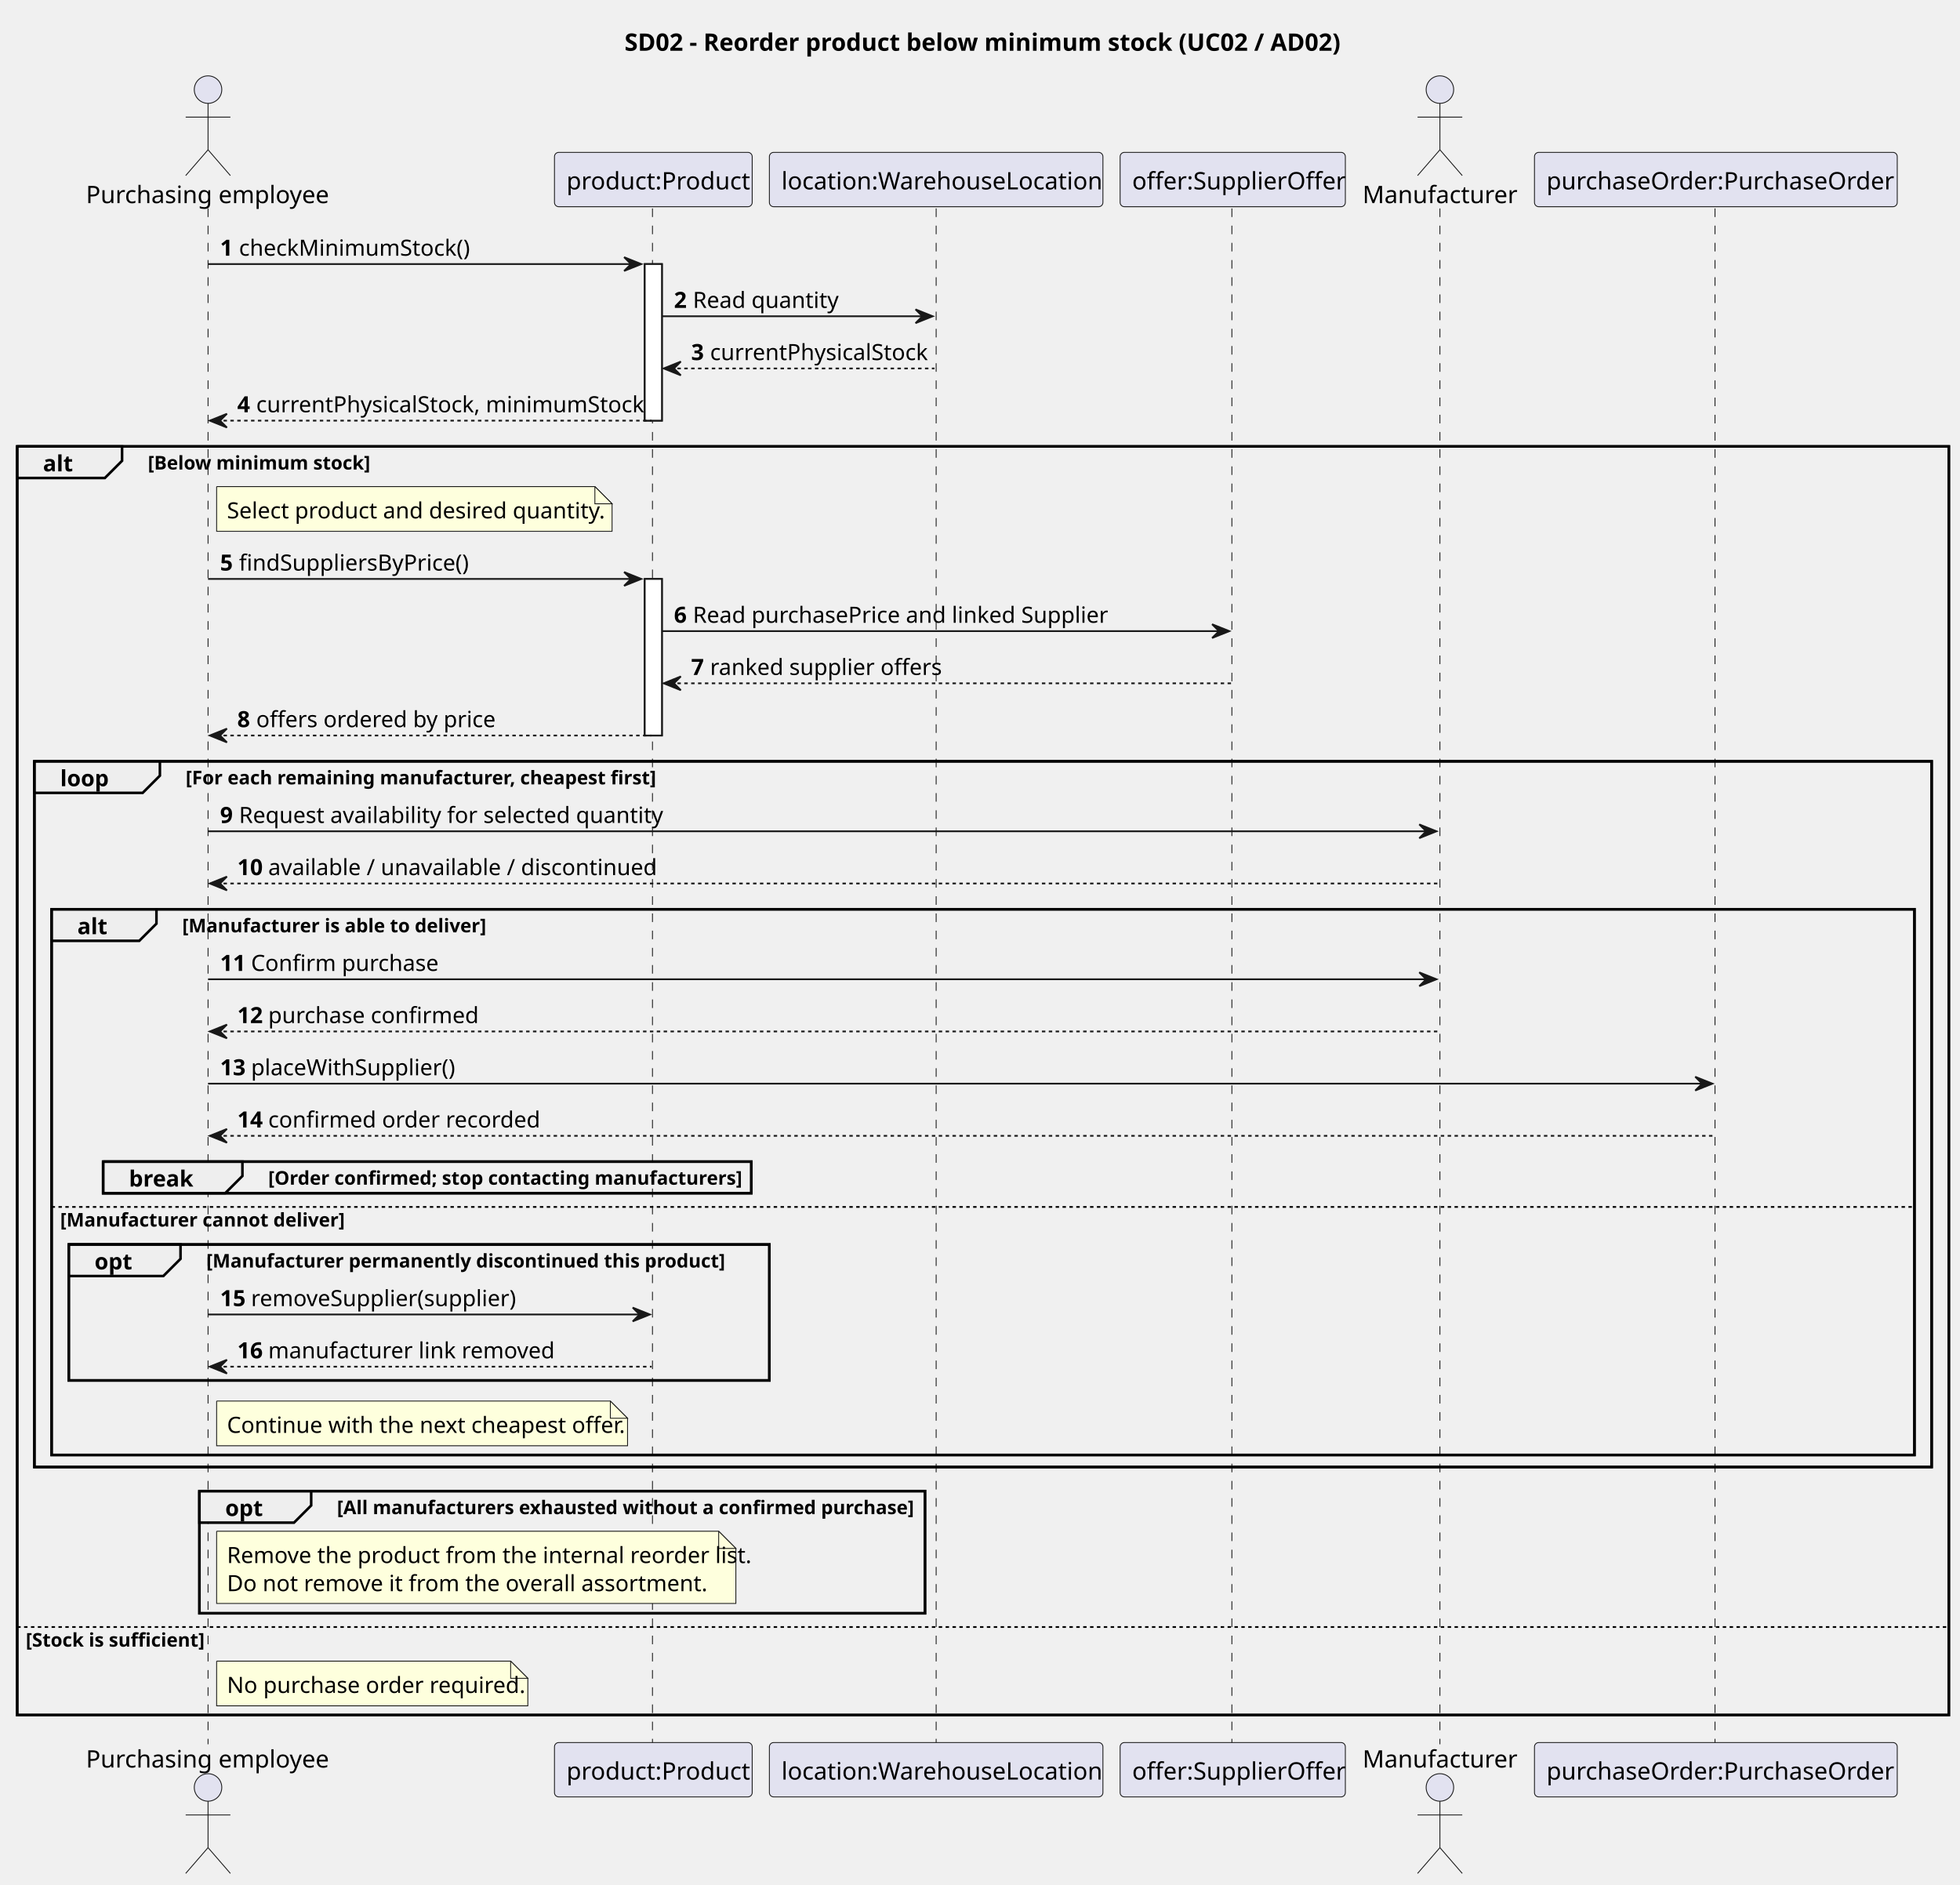
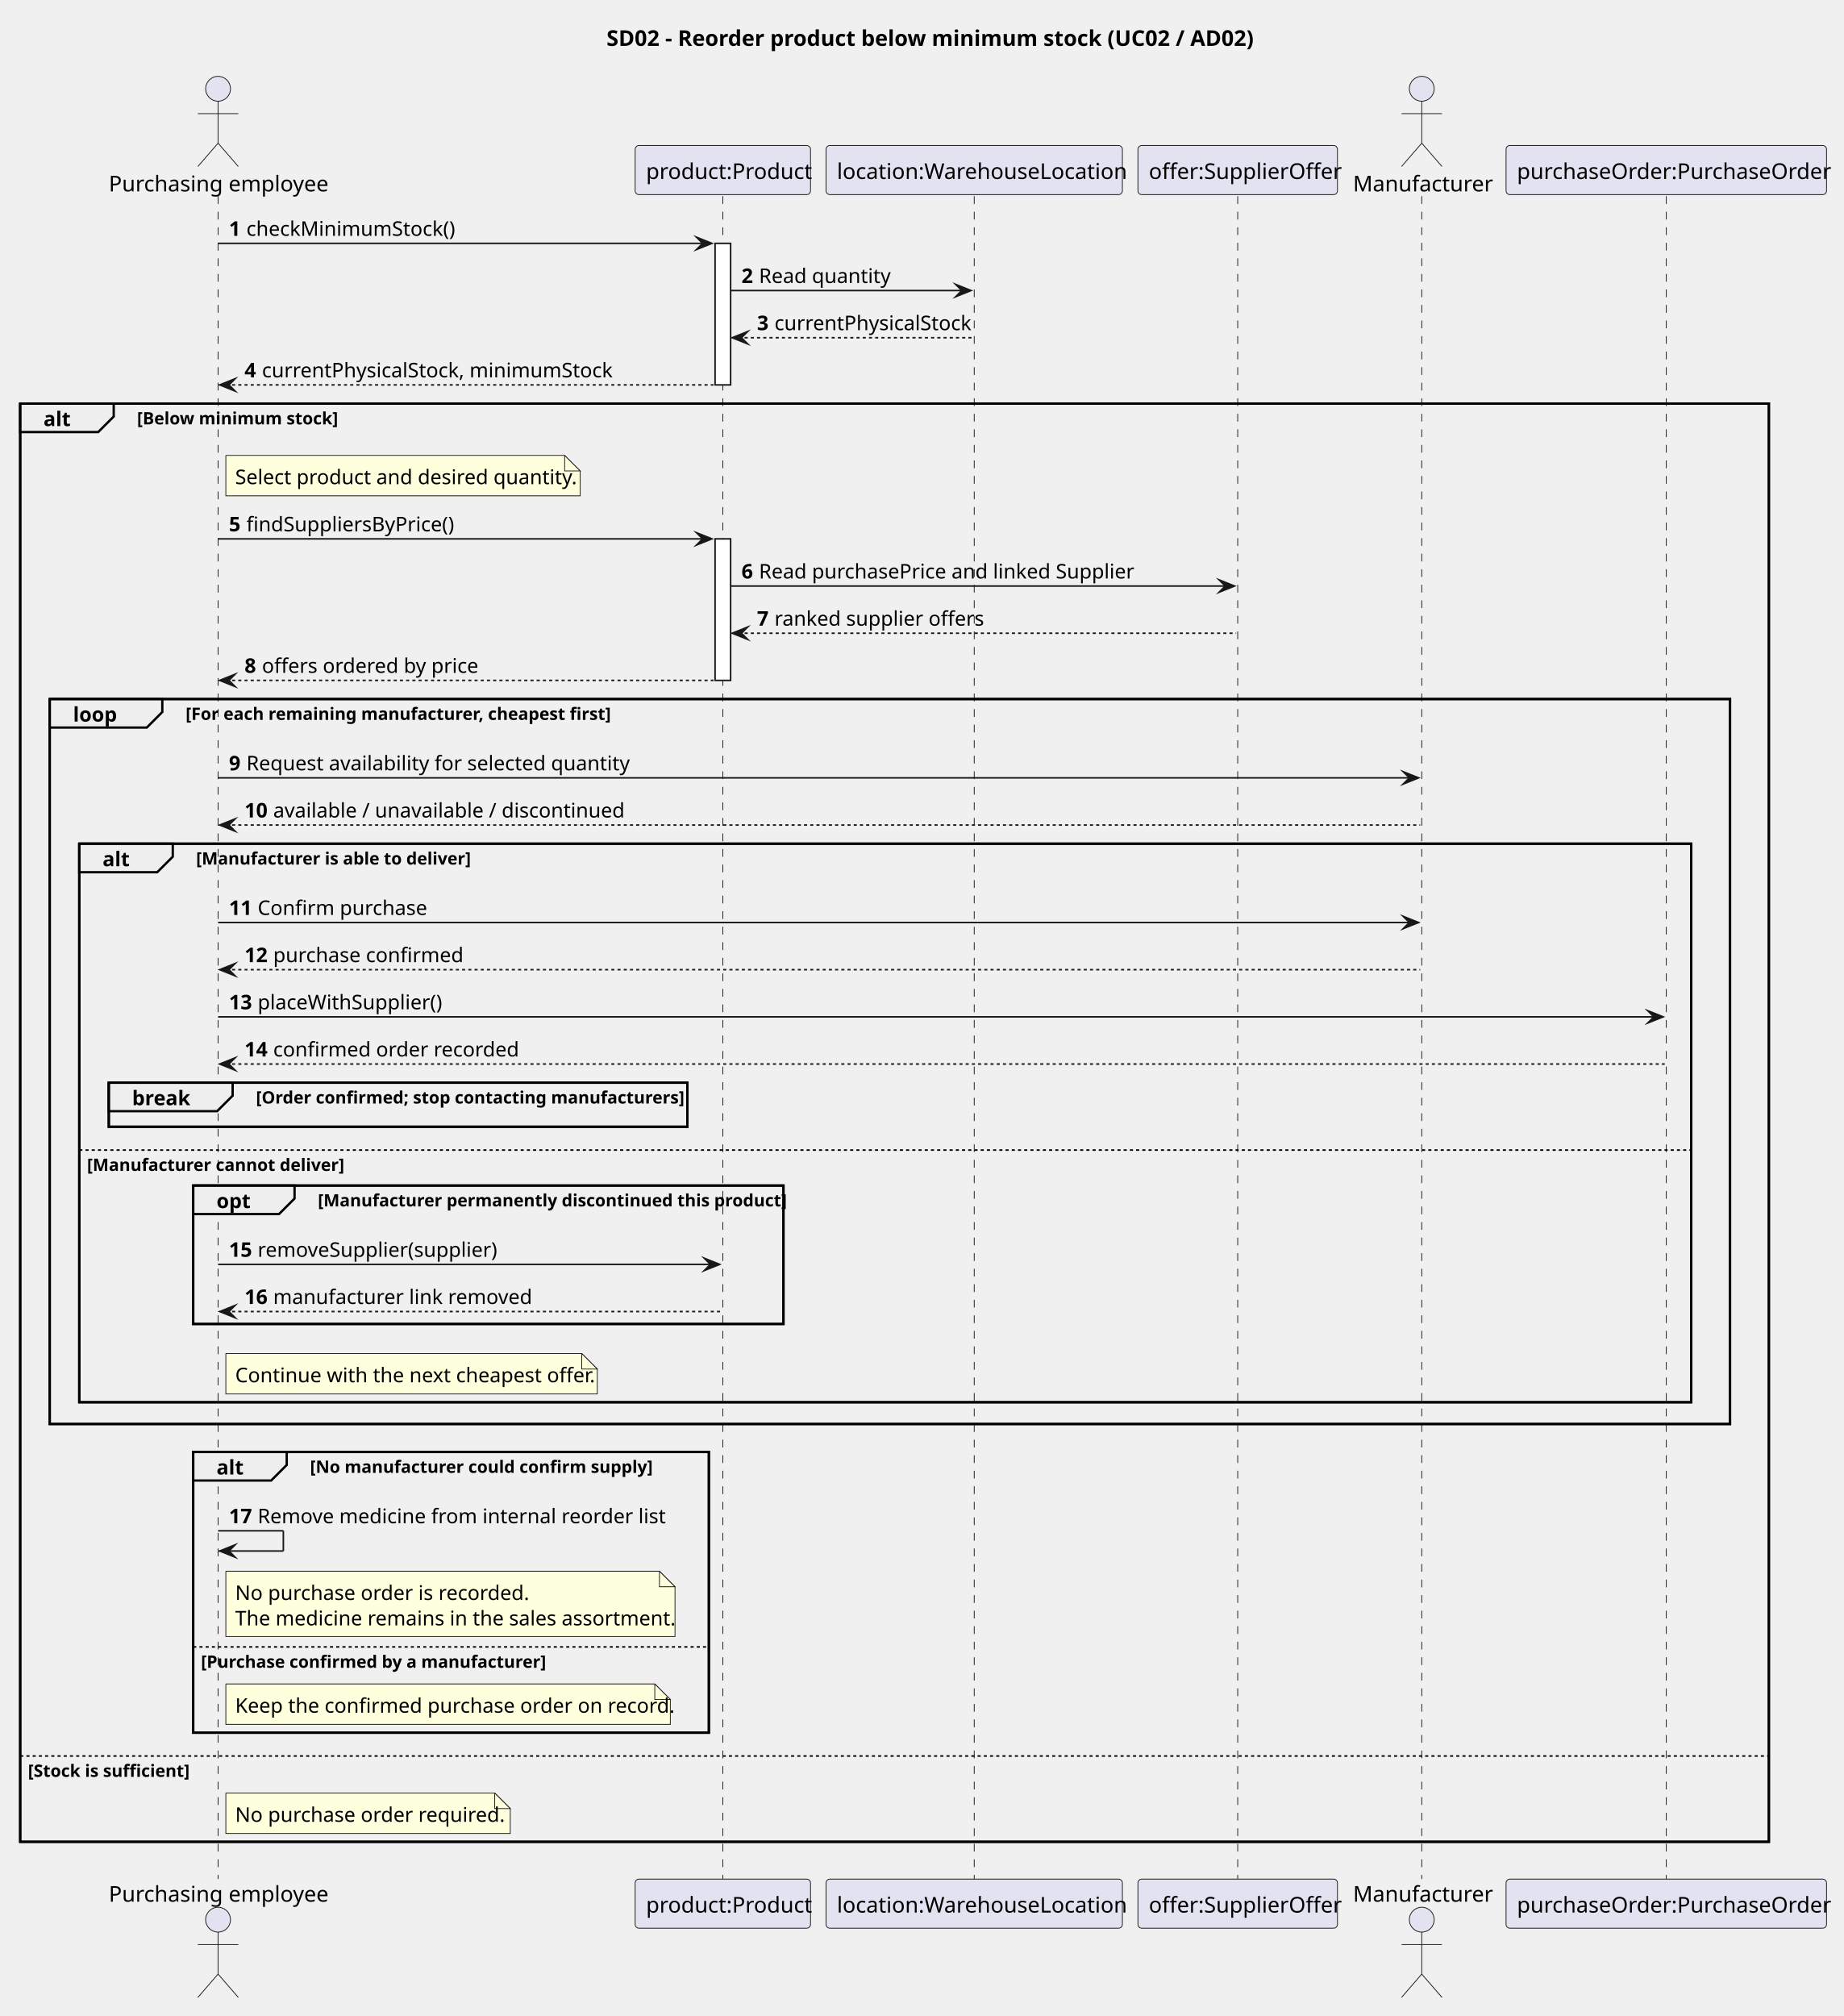
- <svg xmlns="http://www.w3.org/2000/svg" contentStyleType="text/css" height="1096px" preserveAspectRatio="none" style="width:1140px;height:1096px;background:#FFFFFF;" version="1.1" viewBox="0 0 1140 1096" width="1140px" zoomAndPan="magnify">
+ <svg xmlns="http://www.w3.org/2000/svg" version="1.1" data-diagram-type="SEQUENCE" style="width:1186px;height:1297px;background:#FFFFFF;" width="1186px" height="1297px" viewBox="0 0 1186 1297" zoomAndPan="magnify" preserveAspectRatio="none" contentStyleType="text/css">
  <defs />
-   <g>
-     <text fill="#000000" font-family="sans-serif" font-size="14" font-weight="bold" lengthAdjust="spacing" textLength="416" x="363.25" y="29.533">SD02 - Reorder product below minimum stock (UC02 / AD02)</text>
-     <rect fill="#FFFFFF" height="91.055" style="stroke:#181818;stroke-width:1.0;" width="10" x="375" y="153.57" />
-     <rect fill="#FFFFFF" height="91.055" style="stroke:#181818;stroke-width:1.0;" width="10" x="375" y="336.68" />
-     <rect fill="none" height="737.758" style="stroke:#000000;stroke-width:1.5;" width="1123.5" x="10" y="259.625" />
-     <rect fill="none" height="410.406" style="stroke:#000000;stroke-width:1.5;" width="1103.5" x="20" y="442.734" />
-     <rect fill="none" height="317.352" style="stroke:#000000;stroke-width:1.5;" width="1083.5" x="30" y="528.789" />
-     <rect fill="none" height="18.352" style="stroke:#000000;stroke-width:1.5;" width="377" x="60" y="675.547" />
-     <rect fill="none" height="79.055" style="stroke:#000000;stroke-width:1.5;" width="407.5" x="40" y="723.734" />
-     <rect fill="none" height="71.055" style="stroke:#000000;stroke-width:1.5;" width="422" x="116" y="867.141" />
-     <line style="stroke:#181818;stroke-width:0.5;stroke-dasharray:5.0,5.0;" x1="121" x2="121" y1="121.219" y2="1014.383" />
-     <line style="stroke:#181818;stroke-width:0.5;stroke-dasharray:5.0,5.0;" x1="379.5" x2="379.5" y1="121.219" y2="1014.383" />
-     <line style="stroke:#181818;stroke-width:0.5;stroke-dasharray:5.0,5.0;" x1="544.5" x2="544.5" y1="121.219" y2="1014.383" />
-     <line style="stroke:#181818;stroke-width:0.5;stroke-dasharray:5.0,5.0;" x1="716.5" x2="716.5" y1="121.219" y2="1014.383" />
-     <line style="stroke:#181818;stroke-width:0.5;stroke-dasharray:5.0,5.0;" x1="837.5" x2="837.5" y1="121.219" y2="1014.383" />
-     <line style="stroke:#181818;stroke-width:0.5;stroke-dasharray:5.0,5.0;" x1="997.5" x2="997.5" y1="121.219" y2="1014.383" />
-     <text fill="#000000" font-family="sans-serif" font-size="14" lengthAdjust="spacing" textLength="136" x="50" y="118.143">Purchasing employee</text>
-     <ellipse cx="121" cy="52.109" fill="#E2E2F0" rx="8" ry="8" style="stroke:#181818;stroke-width:0.5;" />
-     <path d="M121,60.109 L121,87.109 M108,68.109 L134,68.109 M121,87.109 L108,102.109 M121,87.109 L134,102.109 " fill="none" style="stroke:#181818;stroke-width:0.5;" />
-     <text fill="#000000" font-family="sans-serif" font-size="14" lengthAdjust="spacing" textLength="136" x="50" y="1027.916">Purchasing employee</text>
-     <ellipse cx="121" cy="1039.492" fill="#E2E2F0" rx="8" ry="8" style="stroke:#181818;stroke-width:0.5;" />
-     <path d="M121,1047.492 L121,1074.492 M108,1055.492 L134,1055.492 M121,1074.492 L108,1089.492 M121,1074.492 L134,1089.492 " fill="none" style="stroke:#181818;stroke-width:0.5;" />
-     <rect fill="#E2E2F0" height="31.609" rx="2.5" ry="2.5" style="stroke:#181818;stroke-width:0.5;" width="115" x="322.5" y="88.609" />
-     <text fill="#000000" font-family="sans-serif" font-size="14" lengthAdjust="spacing" textLength="101" x="329.5" y="110.143">product:Product</text>
-     <rect fill="#E2E2F0" height="31.609" rx="2.5" ry="2.5" style="stroke:#181818;stroke-width:0.5;" width="115" x="322.5" y="1013.383" />
-     <text fill="#000000" font-family="sans-serif" font-size="14" lengthAdjust="spacing" textLength="101" x="329.5" y="1034.916">product:Product</text>
-     <rect fill="#E2E2F0" height="31.609" rx="2.5" ry="2.5" style="stroke:#181818;stroke-width:0.5;" width="194" x="447.5" y="88.609" />
-     <text fill="#000000" font-family="sans-serif" font-size="14" lengthAdjust="spacing" textLength="180" x="454.5" y="110.143">location:WarehouseLocation</text>
-     <rect fill="#E2E2F0" height="31.609" rx="2.5" ry="2.5" style="stroke:#181818;stroke-width:0.5;" width="194" x="447.5" y="1013.383" />
-     <text fill="#000000" font-family="sans-serif" font-size="14" lengthAdjust="spacing" textLength="180" x="454.5" y="1034.916">location:WarehouseLocation</text>
-     <rect fill="#E2E2F0" height="31.609" rx="2.5" ry="2.5" style="stroke:#181818;stroke-width:0.5;" width="131" x="651.5" y="88.609" />
-     <text fill="#000000" font-family="sans-serif" font-size="14" lengthAdjust="spacing" textLength="117" x="658.5" y="110.143">offer:SupplierOffer</text>
-     <rect fill="#E2E2F0" height="31.609" rx="2.5" ry="2.5" style="stroke:#181818;stroke-width:0.5;" width="131" x="651.5" y="1013.383" />
-     <text fill="#000000" font-family="sans-serif" font-size="14" lengthAdjust="spacing" textLength="117" x="658.5" y="1034.916">offer:SupplierOffer</text>
-     <text fill="#000000" font-family="sans-serif" font-size="14" lengthAdjust="spacing" textLength="84" x="792.5" y="118.143">Manufacturer</text>
-     <ellipse cx="837.5" cy="52.109" fill="#E2E2F0" rx="8" ry="8" style="stroke:#181818;stroke-width:0.5;" />
-     <path d="M837.5,60.109 L837.5,87.109 M824.5,68.109 L850.5,68.109 M837.5,87.109 L824.5,102.109 M837.5,87.109 L850.5,102.109 " fill="none" style="stroke:#181818;stroke-width:0.5;" />
-     <text fill="#000000" font-family="sans-serif" font-size="14" lengthAdjust="spacing" textLength="84" x="792.5" y="1027.916">Manufacturer</text>
-     <ellipse cx="837.5" cy="1039.492" fill="#E2E2F0" rx="8" ry="8" style="stroke:#181818;stroke-width:0.5;" />
-     <path d="M837.5,1047.492 L837.5,1074.492 M824.5,1055.492 L850.5,1055.492 M837.5,1074.492 L824.5,1089.492 M837.5,1074.492 L850.5,1089.492 " fill="none" style="stroke:#181818;stroke-width:0.5;" />
-     <rect fill="#E2E2F0" height="31.609" rx="2.5" ry="2.5" style="stroke:#181818;stroke-width:0.5;" width="211" x="892.5" y="88.609" />
-     <text fill="#000000" font-family="sans-serif" font-size="14" lengthAdjust="spacing" textLength="197" x="899.5" y="110.143">purchaseOrder:PurchaseOrder</text>
-     <rect fill="#E2E2F0" height="31.609" rx="2.5" ry="2.5" style="stroke:#181818;stroke-width:0.5;" width="211" x="892.5" y="1013.383" />
-     <text fill="#000000" font-family="sans-serif" font-size="14" lengthAdjust="spacing" textLength="197" x="899.5" y="1034.916">purchaseOrder:PurchaseOrder</text>
-     <rect fill="#FFFFFF" height="91.055" style="stroke:#181818;stroke-width:1.0;" width="10" x="375" y="153.57" />
-     <rect fill="#FFFFFF" height="91.055" style="stroke:#181818;stroke-width:1.0;" width="10" x="375" y="336.68" />
-     <polygon fill="#181818" points="363,149.57,373,153.57,363,157.57,367,153.57" style="stroke:#181818;stroke-width:1.0;" />
-     <line style="stroke:#181818;stroke-width:1.0;" x1="121" x2="369" y1="153.57" y2="153.57" />
-     <text fill="#000000" font-family="sans-serif" font-size="13" font-weight="bold" lengthAdjust="spacing" textLength="7" x="128" y="148.714">1</text>
-     <text fill="#000000" font-family="sans-serif" font-size="13" lengthAdjust="spacing" textLength="130" x="139" y="148.714">checkMinimumStock()</text>
-     <polygon fill="#181818" points="532.5,179.922,542.5,183.922,532.5,187.922,536.5,183.922" style="stroke:#181818;stroke-width:1.0;" />
-     <line style="stroke:#181818;stroke-width:1.0;" x1="385" x2="538.5" y1="183.922" y2="183.922" />
-     <text fill="#000000" font-family="sans-serif" font-size="13" font-weight="bold" lengthAdjust="spacing" textLength="7" x="392" y="179.065">2</text>
-     <text fill="#000000" font-family="sans-serif" font-size="13" lengthAdjust="spacing" textLength="80" x="403" y="179.065">Read quantity</text>
-     <polygon fill="#181818" points="396,210.273,386,214.273,396,218.273,392,214.273" style="stroke:#181818;stroke-width:1.0;" />
-     <line style="stroke:#181818;stroke-width:1.0;stroke-dasharray:2.0,2.0;" x1="390" x2="543.5" y1="214.273" y2="214.273" />
-     <text fill="#000000" font-family="sans-serif" font-size="13" font-weight="bold" lengthAdjust="spacing" textLength="7" x="402" y="209.417">3</text>
-     <text fill="#000000" font-family="sans-serif" font-size="13" lengthAdjust="spacing" textLength="124" x="413" y="209.417">currentPhysicalStock</text>
-     <polygon fill="#181818" points="132,240.625,122,244.625,132,248.625,128,244.625" style="stroke:#181818;stroke-width:1.0;" />
-     <line style="stroke:#181818;stroke-width:1.0;stroke-dasharray:2.0,2.0;" x1="126" x2="379" y1="244.625" y2="244.625" />
-     <text fill="#000000" font-family="sans-serif" font-size="13" font-weight="bold" lengthAdjust="spacing" textLength="7" x="138" y="239.769">4</text>
-     <text fill="#000000" font-family="sans-serif" font-size="13" lengthAdjust="spacing" textLength="219" x="149" y="239.769">currentPhysicalStock, minimumStock</text>
-     <path d="M10,259.625 L71,259.625 L71,267.977 L61,277.977 L10,277.977 L10,259.625 " fill="#EEEEEE" style="stroke:#000000;stroke-width:1.5;" />
-     <rect fill="none" height="737.758" style="stroke:#000000;stroke-width:1.5;" width="1123.5" x="10" y="259.625" />
-     <text fill="#000000" font-family="sans-serif" font-size="13" font-weight="bold" lengthAdjust="spacing" textLength="16" x="25" y="274.12">alt</text>
-     <text fill="#000000" font-family="sans-serif" font-size="11" font-weight="bold" lengthAdjust="spacing" textLength="132" x="86" y="273.044">[Below minimum stock]</text>
-     <path d="M126,282.977 L126,308.977 L356,308.977 L356,292.977 L346,282.977 L126,282.977 " fill="#FEFFDD" style="stroke:#181818;stroke-width:0.5;" />
-     <path d="M346,282.977 L346,292.977 L356,292.977 L346,282.977 " fill="#FEFFDD" style="stroke:#181818;stroke-width:0.5;" />
-     <text fill="#000000" font-family="sans-serif" font-size="13" lengthAdjust="spacing" textLength="209" x="132" y="301.472">Select product and desired quantity.</text>
-     <polygon fill="#181818" points="363,332.68,373,336.68,363,340.68,367,336.68" style="stroke:#181818;stroke-width:1.0;" />
-     <line style="stroke:#181818;stroke-width:1.0;" x1="121" x2="369" y1="336.68" y2="336.68" />
-     <text fill="#000000" font-family="sans-serif" font-size="13" font-weight="bold" lengthAdjust="spacing" textLength="7" x="128" y="331.823">5</text>
-     <text fill="#000000" font-family="sans-serif" font-size="13" lengthAdjust="spacing" textLength="128" x="139" y="331.823">findSuppliersByPrice()</text>
-     <polygon fill="#181818" points="705,363.031,715,367.031,705,371.031,709,367.031" style="stroke:#181818;stroke-width:1.0;" />
-     <line style="stroke:#181818;stroke-width:1.0;" x1="385" x2="711" y1="367.031" y2="367.031" />
-     <text fill="#000000" font-family="sans-serif" font-size="13" font-weight="bold" lengthAdjust="spacing" textLength="7" x="392" y="362.175">6</text>
-     <text fill="#000000" font-family="sans-serif" font-size="13" lengthAdjust="spacing" textLength="231" x="403" y="362.175">Read purchasePrice and linked Supplier</text>
-     <polygon fill="#181818" points="396,393.383,386,397.383,396,401.383,392,397.383" style="stroke:#181818;stroke-width:1.0;" />
-     <line style="stroke:#181818;stroke-width:1.0;stroke-dasharray:2.0,2.0;" x1="390" x2="716" y1="397.383" y2="397.383" />
-     <text fill="#000000" font-family="sans-serif" font-size="13" font-weight="bold" lengthAdjust="spacing" textLength="7" x="402" y="392.526">7</text>
-     <text fill="#000000" font-family="sans-serif" font-size="13" lengthAdjust="spacing" textLength="123" x="413" y="392.526">ranked supplier offers</text>
-     <polygon fill="#181818" points="132,423.734,122,427.734,132,431.734,128,427.734" style="stroke:#181818;stroke-width:1.0;" />
-     <line style="stroke:#181818;stroke-width:1.0;stroke-dasharray:2.0,2.0;" x1="126" x2="379" y1="427.734" y2="427.734" />
-     <text fill="#000000" font-family="sans-serif" font-size="13" font-weight="bold" lengthAdjust="spacing" textLength="7" x="138" y="422.878">8</text>
-     <text fill="#000000" font-family="sans-serif" font-size="13" lengthAdjust="spacing" textLength="128" x="149" y="422.878">offers ordered by price</text>
-     <path d="M20,442.734 L93,442.734 L93,451.086 L83,461.086 L20,461.086 L20,442.734 " fill="#EEEEEE" style="stroke:#000000;stroke-width:1.5;" />
-     <rect fill="none" height="410.406" style="stroke:#000000;stroke-width:1.5;" width="1103.5" x="20" y="442.734" />
-     <text fill="#000000" font-family="sans-serif" font-size="13" font-weight="bold" lengthAdjust="spacing" textLength="28" x="35" y="457.229">loop</text>
-     <text fill="#000000" font-family="sans-serif" font-size="11" font-weight="bold" lengthAdjust="spacing" textLength="275" x="108" y="456.153">[For each remaining manufacturer, cheapest first]</text>
-     <polygon fill="#181818" points="825.5,479.438,835.5,483.438,825.5,487.438,829.5,483.438" style="stroke:#181818;stroke-width:1.0;" />
-     <line style="stroke:#181818;stroke-width:1.0;" x1="121" x2="831.5" y1="483.438" y2="483.438" />
-     <text fill="#000000" font-family="sans-serif" font-size="13" font-weight="bold" lengthAdjust="spacing" textLength="7" x="128" y="478.581">9</text>
-     <text fill="#000000" font-family="sans-serif" font-size="13" lengthAdjust="spacing" textLength="232" x="139" y="478.581">Request availability for selected quantity</text>
-     <polygon fill="#181818" points="132,509.789,122,513.789,132,517.789,128,513.789" style="stroke:#181818;stroke-width:1.0;" />
-     <line style="stroke:#181818;stroke-width:1.0;stroke-dasharray:2.0,2.0;" x1="126" x2="836.5" y1="513.789" y2="513.789" />
-     <text fill="#000000" font-family="sans-serif" font-size="13" font-weight="bold" lengthAdjust="spacing" textLength="14" x="138" y="508.933">10</text>
-     <text fill="#000000" font-family="sans-serif" font-size="13" lengthAdjust="spacing" textLength="209" x="156" y="508.933">available / unavailable / discontinued</text>
-     <path d="M30,528.789 L91,528.789 L91,537.141 L81,547.141 L30,547.141 L30,528.789 " fill="#EEEEEE" style="stroke:#000000;stroke-width:1.5;" />
-     <rect fill="none" height="317.352" style="stroke:#000000;stroke-width:1.5;" width="1083.5" x="30" y="528.789" />
-     <text fill="#000000" font-family="sans-serif" font-size="13" font-weight="bold" lengthAdjust="spacing" textLength="16" x="45" y="543.284">alt</text>
-     <text fill="#000000" font-family="sans-serif" font-size="11" font-weight="bold" lengthAdjust="spacing" textLength="176" x="106" y="542.208">[Manufacturer is able to deliver]</text>
-     <polygon fill="#181818" points="825.5,565.492,835.5,569.492,825.5,573.492,829.5,569.492" style="stroke:#181818;stroke-width:1.0;" />
-     <line style="stroke:#181818;stroke-width:1.0;" x1="121" x2="831.5" y1="569.492" y2="569.492" />
-     <text fill="#000000" font-family="sans-serif" font-size="13" font-weight="bold" lengthAdjust="spacing" textLength="14" x="128" y="564.636">11</text>
-     <text fill="#000000" font-family="sans-serif" font-size="13" lengthAdjust="spacing" textLength="101" x="146" y="564.636">Confirm purchase</text>
-     <polygon fill="#181818" points="132,595.844,122,599.844,132,603.844,128,599.844" style="stroke:#181818;stroke-width:1.0;" />
-     <line style="stroke:#181818;stroke-width:1.0;stroke-dasharray:2.0,2.0;" x1="126" x2="836.5" y1="599.844" y2="599.844" />
-     <text fill="#000000" font-family="sans-serif" font-size="13" font-weight="bold" lengthAdjust="spacing" textLength="14" x="138" y="594.987">12</text>
-     <text fill="#000000" font-family="sans-serif" font-size="13" lengthAdjust="spacing" textLength="113" x="156" y="594.987">purchase confirmed</text>
-     <polygon fill="#181818" points="986,626.195,996,630.195,986,634.195,990,630.195" style="stroke:#181818;stroke-width:1.0;" />
-     <line style="stroke:#181818;stroke-width:1.0;" x1="121" x2="992" y1="630.195" y2="630.195" />
-     <text fill="#000000" font-family="sans-serif" font-size="13" font-weight="bold" lengthAdjust="spacing" textLength="14" x="128" y="625.339">13</text>
-     <text fill="#000000" font-family="sans-serif" font-size="13" lengthAdjust="spacing" textLength="113" x="146" y="625.339">placeWithSupplier()</text>
-     <polygon fill="#181818" points="132,656.547,122,660.547,132,664.547,128,660.547" style="stroke:#181818;stroke-width:1.0;" />
-     <line style="stroke:#181818;stroke-width:1.0;stroke-dasharray:2.0,2.0;" x1="126" x2="997" y1="660.547" y2="660.547" />
-     <text fill="#000000" font-family="sans-serif" font-size="13" font-weight="bold" lengthAdjust="spacing" textLength="14" x="138" y="655.69">14</text>
-     <text fill="#000000" font-family="sans-serif" font-size="13" lengthAdjust="spacing" textLength="143" x="156" y="655.69">confirmed order recorded</text>
-     <path d="M60,675.547 L141,675.547 L141,683.898 L131,693.898 L60,693.898 L60,675.547 " fill="#EEEEEE" style="stroke:#000000;stroke-width:1.5;" />
-     <rect fill="none" height="18.352" style="stroke:#000000;stroke-width:1.5;" width="377" x="60" y="675.547" />
-     <text fill="#000000" font-family="sans-serif" font-size="13" font-weight="bold" lengthAdjust="spacing" textLength="36" x="75" y="690.042">break</text>
-     <text fill="#000000" font-family="sans-serif" font-size="11" font-weight="bold" lengthAdjust="spacing" textLength="276" x="156" y="688.966">[Order confirmed; stop contacting manufacturers]</text>
-     <line style="stroke:#000000;stroke-width:1.0;stroke-dasharray:2.0,2.0;" x1="30" x2="1113.5" y1="701.898" y2="701.898" />
-     <text fill="#000000" font-family="sans-serif" font-size="11" font-weight="bold" lengthAdjust="spacing" textLength="163" x="35" y="713.317">[Manufacturer cannot deliver]</text>
-     <path d="M40,723.734 L105,723.734 L105,732.086 L95,742.086 L40,742.086 L40,723.734 " fill="#EEEEEE" style="stroke:#000000;stroke-width:1.5;" />
-     <rect fill="none" height="79.055" style="stroke:#000000;stroke-width:1.5;" width="407.5" x="40" y="723.734" />
-     <text fill="#000000" font-family="sans-serif" font-size="13" font-weight="bold" lengthAdjust="spacing" textLength="20" x="55" y="738.23">opt</text>
-     <text fill="#000000" font-family="sans-serif" font-size="11" font-weight="bold" lengthAdjust="spacing" textLength="300" x="120" y="737.153">[Manufacturer permanently discontinued this product]</text>
-     <polygon fill="#181818" points="368,760.438,378,764.438,368,768.438,372,764.438" style="stroke:#181818;stroke-width:1.0;" />
-     <line style="stroke:#181818;stroke-width:1.0;" x1="121" x2="374" y1="764.438" y2="764.438" />
-     <text fill="#000000" font-family="sans-serif" font-size="13" font-weight="bold" lengthAdjust="spacing" textLength="14" x="128" y="759.581">15</text>
-     <text fill="#000000" font-family="sans-serif" font-size="13" lengthAdjust="spacing" textLength="141" x="146" y="759.581">removeSupplier(supplier)</text>
-     <polygon fill="#181818" points="132,790.789,122,794.789,132,798.789,128,794.789" style="stroke:#181818;stroke-width:1.0;" />
-     <line style="stroke:#181818;stroke-width:1.0;stroke-dasharray:2.0,2.0;" x1="126" x2="379" y1="794.789" y2="794.789" />
-     <text fill="#000000" font-family="sans-serif" font-size="13" font-weight="bold" lengthAdjust="spacing" textLength="14" x="138" y="789.933">16</text>
-     <text fill="#000000" font-family="sans-serif" font-size="13" lengthAdjust="spacing" textLength="151" x="156" y="789.933">manufacturer link removed</text>
-     <path d="M126,814.789 L126,840.789 L365,840.789 L365,824.789 L355,814.789 L126,814.789 " fill="#FEFFDD" style="stroke:#181818;stroke-width:0.5;" />
-     <path d="M355,814.789 L355,824.789 L365,824.789 L355,814.789 " fill="#FEFFDD" style="stroke:#181818;stroke-width:0.5;" />
-     <text fill="#000000" font-family="sans-serif" font-size="13" lengthAdjust="spacing" textLength="218" x="132" y="833.284">Continue with the next cheapest offer.</text>
-     <path d="M116,867.141 L181,867.141 L181,875.492 L171,885.492 L116,885.492 L116,867.141 " fill="#EEEEEE" style="stroke:#000000;stroke-width:1.5;" />
-     <rect fill="none" height="71.055" style="stroke:#000000;stroke-width:1.5;" width="422" x="116" y="867.141" />
-     <text fill="#000000" font-family="sans-serif" font-size="13" font-weight="bold" lengthAdjust="spacing" textLength="20" x="131" y="881.636">opt</text>
-     <text fill="#000000" font-family="sans-serif" font-size="11" font-weight="bold" lengthAdjust="spacing" textLength="337" x="196" y="880.56">[All manufacturers exhausted without a confirmed purchase]</text>
-     <path d="M126,890.492 L126,932.492 L428,932.492 L428,900.492 L418,890.492 L126,890.492 " fill="#FEFFDD" style="stroke:#181818;stroke-width:0.5;" />
-     <path d="M418,890.492 L418,900.492 L428,900.492 L418,890.492 " fill="#FEFFDD" style="stroke:#181818;stroke-width:0.5;" />
-     <text fill="#000000" font-family="sans-serif" font-size="13" lengthAdjust="spacing" textLength="281" x="132" y="908.987">Remove the product from the internal reorder list.</text>
-     <text fill="#000000" font-family="sans-serif" font-size="13" lengthAdjust="spacing" textLength="258" x="132" y="925.339">Do not remove it from the overall assortment.</text>
-     <line style="stroke:#000000;stroke-width:1.0;stroke-dasharray:2.0,2.0;" x1="10" x2="1133.5" y1="946.195" y2="946.195" />
-     <text fill="#000000" font-family="sans-serif" font-size="11" font-weight="bold" lengthAdjust="spacing" textLength="107" x="15" y="957.614">[Stock is sufficient]</text>
-     <path d="M126,966.031 L126,992.031 L307,992.031 L307,976.031 L297,966.031 L126,966.031 " fill="#FEFFDD" style="stroke:#181818;stroke-width:0.5;" />
-     <path d="M297,966.031 L297,976.031 L307,976.031 L297,966.031 " fill="#FEFFDD" style="stroke:#181818;stroke-width:0.5;" />
-     <text fill="#000000" font-family="sans-serif" font-size="13" lengthAdjust="spacing" textLength="160" x="132" y="984.526">No purchase order required.</text>
+   <g font-family="sans-serif" lengthAdjust="spacing">
+     <g class="title" data-source-line="1">
+       <text x="390.255" y="29.533" fill="#000" font-size="14" textLength="403.744" font-weight="700">SD02 - Reorder product below minimum stock (UC02 / AD02)</text>
+     </g>
+     <rect x="13" y="259.625" width="1125.155" height="925.297" fill="none" style="stroke:#000;stroke-width:1.5;" />
+     <rect x="32" y="449.734" width="1081.155" height="466.406" fill="none" style="stroke:#000;stroke-width:1.5;" />
+     <rect x="51" y="542.789" width="1037.155" height="359.352" fill="none" style="stroke:#000;stroke-width:1.5;" />
+     <rect x="70" y="696.547" width="372.278" height="28.352" fill="none" style="stroke:#000;stroke-width:1.5;" />
+     <rect x="124.317" y="762.734" width="379.789" height="89.055" fill="none" style="stroke:#000;stroke-width:1.5;" />
+     <rect x="124.317" y="934.141" width="331.785" height="180.594" fill="none" style="stroke:#000;stroke-width:1.5;" />
+     <g class="participant-lifeline" data-qualified-name="Purchasing" data-entity-uid="part1" id="part1-lifeline" data-source-line="3">
+       <g>
+         <rect x="136.817" y="126.219" width="8" height="1082.703" fill="#000" fill-opacity="0" />
+         <line x1="140.317" y1="126.219" x2="140.317" y2="1208.922" style="stroke:#181818;stroke-width:0.5;stroke-dasharray:5,5;" />
+       </g>
+     </g>
+     <g class="participant-lifeline" data-qualified-name="Product" data-entity-uid="part2" id="part2-lifeline" data-source-line="4">
+       <g>
+         <rect x="461.602" y="126.219" width="8" height="1082.703" fill="#000" fill-opacity="0" />
+         <line x1="465.102" y1="126.219" x2="465.102" y2="1208.922" style="stroke:#181818;stroke-width:0.5;stroke-dasharray:5,5;" />
+       </g>
+     </g>
+     <g>
+       <rect x="460.102" y="156.57" width="10" height="91.055" fill="#FFF" style="stroke:#181818;stroke-width:1;" />
+     </g>
+     <g>
+       <rect x="460.102" y="346.68" width="10" height="91.055" fill="#FFF" style="stroke:#181818;stroke-width:1;" />
+     </g>
+     <g class="participant-lifeline" data-qualified-name="Location" data-entity-uid="part3" id="part3-lifeline" data-source-line="5">
+       <g>
+         <rect x="623.353" y="126.219" width="8" height="1082.703" fill="#000" fill-opacity="0" />
+         <line x1="626.853" y1="126.219" x2="626.853" y2="1208.922" style="stroke:#181818;stroke-width:0.5;stroke-dasharray:5,5;" />
+       </g>
+     </g>
+     <g class="participant-lifeline" data-qualified-name="Offer" data-entity-uid="part4" id="part4-lifeline" data-source-line="6">
+       <g>
+         <rect x="792.88" y="126.219" width="8" height="1082.703" fill="#000" fill-opacity="0" />
+         <line x1="796.38" y1="126.219" x2="796.38" y2="1208.922" style="stroke:#181818;stroke-width:0.5;stroke-dasharray:5,5;" />
+       </g>
+     </g>
+     <g class="participant-lifeline" data-qualified-name="Manufacturer" data-entity-uid="part5" id="part5-lifeline" data-source-line="7">
+       <g>
+         <rect x="911.314" y="126.219" width="8" height="1082.703" fill="#000" fill-opacity="0" />
+         <line x1="914.814" y1="126.219" x2="914.814" y2="1208.922" style="stroke:#181818;stroke-width:0.5;stroke-dasharray:5,5;" />
+       </g>
+     </g>
+     <g class="participant-lifeline" data-qualified-name="PurchaseOrder" data-entity-uid="part6" id="part6-lifeline" data-source-line="8">
+       <g>
+         <rect x="1068.655" y="126.219" width="8" height="1082.703" fill="#000" fill-opacity="0" />
+         <line x1="1072.155" y1="126.219" x2="1072.155" y2="1208.922" style="stroke:#181818;stroke-width:0.5;stroke-dasharray:5,5;" />
+       </g>
+     </g>
+     <g class="participant participant-head" data-qualified-name="Purchasing" data-entity-uid="part1" id="part1-head" data-source-line="3">
+       <text x="70" y="123.143" fill="#000" font-size="14" textLength="134.634">Purchasing employee</text>
+       <ellipse cx="140.317" cy="57.109" rx="8" ry="8" fill="#E2E2F0" style="stroke:#181818;stroke-width:0.5;" />
+       <path d="M140.317,65.109 L140.317,92.109 M127.317,73.109 L153.317,73.109 M140.317,92.109 L127.317,107.109 M140.317,92.109 L153.317,107.109" style="stroke:#181818;stroke-width:0.5;" fill="none" />
+     </g>
+     <g class="participant participant-head" data-qualified-name="Product" data-entity-uid="part2" id="part2-head" data-source-line="4">
+       <rect x="408.685" y="93.609" width="112.834" height="31.609" fill="#E2E2F0" style="stroke:#181818;stroke-width:0.5;" rx="2.5" ry="2.5" />
+       <text x="415.685" y="115.143" fill="#000" font-size="14" textLength="98.834">product:Product</text>
+     </g>
+     <g class="participant participant-head" data-qualified-name="Location" data-entity-uid="part3" id="part3-head" data-source-line="5">
+       <rect x="531.519" y="93.609" width="190.668" height="31.609" fill="#E2E2F0" style="stroke:#181818;stroke-width:0.5;" rx="2.5" ry="2.5" />
+       <text x="538.519" y="115.143" fill="#000" font-size="14" textLength="176.668">location:WarehouseLocation</text>
+     </g>
+     <g class="participant participant-head" data-qualified-name="Offer" data-entity-uid="part4" id="part4-head" data-source-line="6">
+       <rect x="732.187" y="93.609" width="128.386" height="31.609" fill="#E2E2F0" style="stroke:#181818;stroke-width:0.5;" rx="2.5" ry="2.5" />
+       <text x="739.187" y="115.143" fill="#000" font-size="14" textLength="114.386">offer:SupplierOffer</text>
+     </g>
+     <g class="participant participant-head" data-qualified-name="Manufacturer" data-entity-uid="part5" id="part5-head" data-source-line="7">
+       <text x="870.573" y="123.143" fill="#000" font-size="14" textLength="82.482">Manufacturer</text>
+       <ellipse cx="914.814" cy="57.109" rx="8" ry="8" fill="#E2E2F0" style="stroke:#181818;stroke-width:0.5;" />
+       <path d="M914.814,65.109 L914.814,92.109 M901.814,73.109 L927.814,73.109 M914.814,92.109 L901.814,107.109 M914.814,92.109 L927.814,107.109" style="stroke:#181818;stroke-width:0.5;" fill="none" />
+     </g>
+     <g class="participant participant-head" data-qualified-name="PurchaseOrder" data-entity-uid="part6" id="part6-head" data-source-line="8">
+       <rect x="969.055" y="93.609" width="206.199" height="31.609" fill="#E2E2F0" style="stroke:#181818;stroke-width:0.5;" rx="2.5" ry="2.5" />
+       <text x="976.055" y="115.143" fill="#000" font-size="14" textLength="192.199">purchaseOrder:PurchaseOrder</text>
+     </g>
+     <g class="participant participant-tail" data-qualified-name="Purchasing" data-entity-uid="part1" id="part1-tail" data-source-line="3">
+       <text x="70" y="1223.455" fill="#000" font-size="14" textLength="134.634">Purchasing employee</text>
+       <ellipse cx="140.317" cy="1235.031" rx="8" ry="8" fill="#E2E2F0" style="stroke:#181818;stroke-width:0.5;" />
+       <path d="M140.317,1243.031 L140.317,1270.031 M127.317,1251.031 L153.317,1251.031 M140.317,1270.031 L127.317,1285.031 M140.317,1270.031 L153.317,1285.031" style="stroke:#181818;stroke-width:0.5;" fill="none" />
+     </g>
+     <g class="participant participant-tail" data-qualified-name="Product" data-entity-uid="part2" id="part2-tail" data-source-line="4">
+       <rect x="408.685" y="1208.922" width="112.834" height="31.609" fill="#E2E2F0" style="stroke:#181818;stroke-width:0.5;" rx="2.5" ry="2.5" />
+       <text x="415.685" y="1230.455" fill="#000" font-size="14" textLength="98.834">product:Product</text>
+     </g>
+     <g class="participant participant-tail" data-qualified-name="Location" data-entity-uid="part3" id="part3-tail" data-source-line="5">
+       <rect x="531.519" y="1208.922" width="190.668" height="31.609" fill="#E2E2F0" style="stroke:#181818;stroke-width:0.5;" rx="2.5" ry="2.5" />
+       <text x="538.519" y="1230.455" fill="#000" font-size="14" textLength="176.668">location:WarehouseLocation</text>
+     </g>
+     <g class="participant participant-tail" data-qualified-name="Offer" data-entity-uid="part4" id="part4-tail" data-source-line="6">
+       <rect x="732.187" y="1208.922" width="128.386" height="31.609" fill="#E2E2F0" style="stroke:#181818;stroke-width:0.5;" rx="2.5" ry="2.5" />
+       <text x="739.187" y="1230.455" fill="#000" font-size="14" textLength="114.386">offer:SupplierOffer</text>
+     </g>
+     <g class="participant participant-tail" data-qualified-name="Manufacturer" data-entity-uid="part5" id="part5-tail" data-source-line="7">
+       <text x="870.573" y="1223.455" fill="#000" font-size="14" textLength="82.482">Manufacturer</text>
+       <ellipse cx="914.814" cy="1235.031" rx="8" ry="8" fill="#E2E2F0" style="stroke:#181818;stroke-width:0.5;" />
+       <path d="M914.814,1243.031 L914.814,1270.031 M901.814,1251.031 L927.814,1251.031 M914.814,1270.031 L901.814,1285.031 M914.814,1270.031 L927.814,1285.031" style="stroke:#181818;stroke-width:0.5;" fill="none" />
+     </g>
+     <g class="participant participant-tail" data-qualified-name="PurchaseOrder" data-entity-uid="part6" id="part6-tail" data-source-line="8">
+       <rect x="969.055" y="1208.922" width="206.199" height="31.609" fill="#E2E2F0" style="stroke:#181818;stroke-width:0.5;" rx="2.5" ry="2.5" />
+       <text x="976.055" y="1230.455" fill="#000" font-size="14" textLength="192.199">purchaseOrder:PurchaseOrder</text>
+     </g>
+     <g class="message" data-entity-1="part1" data-entity-2="part2" id="msg1" data-source-line="9">
+       <polygon points="448.102,152.57,458.102,156.57,448.102,160.57,452.102,156.57" fill="#181818" style="stroke:#181818;stroke-width:1;stroke-linejoin:miter;stroke-miterlimit:10;" />
+       <line x1="140.317" y1="156.57" x2="454.102" y2="156.57" style="stroke:#181818;stroke-width:1;" />
+       <text x="147.317" y="151.714" fill="#000" font-size="13" font-weight="700">1</text>
+       <text x="158.547" y="151.714" fill="#000" font-size="13" textLength="127.854">checkMinimumStock()</text>
+     </g>
+     <g class="message" data-entity-1="part2" data-entity-2="part3" id="msg2" data-source-line="11">
+       <polygon points="614.853,182.922,624.853,186.922,614.853,190.922,618.853,186.922" fill="#181818" style="stroke:#181818;stroke-width:1;stroke-linejoin:miter;stroke-miterlimit:10;" />
+       <line x1="470.102" y1="186.922" x2="620.853" y2="186.922" style="stroke:#181818;stroke-width:1;" />
+       <text x="477.102" y="182.065" fill="#000" font-size="13" font-weight="700">2</text>
+       <text x="488.332" y="182.065" fill="#000" font-size="13" textLength="80.222">Read quantity</text>
+     </g>
+     <g class="message" data-entity-1="part3" data-entity-2="part2" id="msg3" data-source-line="12">
+       <polygon points="481.102,213.273,471.102,217.273,481.102,221.273,477.102,217.273" fill="#181818" style="stroke:#181818;stroke-width:1;stroke-linejoin:miter;stroke-miterlimit:10;" />
+       <line x1="475.102" y1="217.273" x2="625.853" y2="217.273" style="stroke:#181818;stroke-width:1;stroke-dasharray:2,2;" />
+       <text x="487.102" y="212.417" fill="#000" font-size="13" font-weight="700">3</text>
+       <text x="498.332" y="212.417" fill="#000" font-size="13" textLength="121.38">currentPhysicalStock</text>
+     </g>
+     <g class="message" data-entity-1="part2" data-entity-2="part1" id="msg4" data-source-line="13">
+       <polygon points="151.317,243.625,141.317,247.625,151.317,251.625,147.317,247.625" fill="#181818" style="stroke:#181818;stroke-width:1;stroke-linejoin:miter;stroke-miterlimit:10;" />
+       <line x1="145.317" y1="247.625" x2="459.102" y2="247.625" style="stroke:#181818;stroke-width:1;stroke-dasharray:2,2;" />
+       <text x="157.317" y="242.769" fill="#000" font-size="13" font-weight="700">4</text>
+       <text x="168.547" y="242.769" fill="#000" font-size="13" textLength="213.84">currentPhysicalStock, minimumStock</text>
+     </g>
+     <path d="M13,259.625 L73.171,259.625 L73.171,267.977 L63.171,277.977 L13,277.977 L13,259.625" style="stroke:#000;stroke-width:1.5;" fill="#EEE" />
+     <rect x="13" y="259.625" width="1125.155" height="925.297" fill="none" style="stroke:#000;stroke-width:1.5;" />
+     <text x="28" y="274.12" fill="#000" font-size="13" textLength="15.171" font-weight="700">alt</text>
+     <text x="88.171" y="273.044" fill="#000" font-size="11" textLength="123.46" font-weight="700">[Below minimum stock]</text>
+     <path d="M145.317,292.977 L145.317,318.977 L373.317,318.977 L373.317,302.977 L363.317,292.977 L145.317,292.977" style="stroke:#181818;stroke-width:0.5;" fill="#FEFFDD" />
+     <path d="M363.317,292.977 L363.317,302.977 L373.317,302.977 L363.317,292.977" style="stroke:#181818;stroke-width:0.5;" fill="#FEFFDD" />
+     <text x="151.317" y="311.472" fill="#000" font-size="13" textLength="207.41">Select product and desired quantity.</text>
+     <g class="message" data-entity-1="part1" data-entity-2="part2" id="msg5" data-source-line="17">
+       <polygon points="448.102,342.68,458.102,346.68,448.102,350.68,452.102,346.68" fill="#181818" style="stroke:#181818;stroke-width:1;stroke-linejoin:miter;stroke-miterlimit:10;" />
+       <line x1="140.317" y1="346.68" x2="454.102" y2="346.68" style="stroke:#181818;stroke-width:1;" />
+       <text x="147.317" y="341.823" fill="#000" font-size="13" font-weight="700">5</text>
+       <text x="158.547" y="341.823" fill="#000" font-size="13" textLength="128.604">findSuppliersByPrice()</text>
+     </g>
+     <g class="message" data-entity-1="part2" data-entity-2="part4" id="msg6" data-source-line="19">
+       <polygon points="784.38,373.031,794.38,377.031,784.38,381.031,788.38,377.031" fill="#181818" style="stroke:#181818;stroke-width:1;stroke-linejoin:miter;stroke-miterlimit:10;" />
+       <line x1="470.102" y1="377.031" x2="790.38" y2="377.031" style="stroke:#181818;stroke-width:1;" />
+       <text x="477.102" y="372.175" fill="#000" font-size="13" font-weight="700">6</text>
+       <text x="488.332" y="372.175" fill="#000" font-size="13" textLength="231.975">Read purchasePrice and linked Supplier</text>
+     </g>
+     <g class="message" data-entity-1="part4" data-entity-2="part2" id="msg7" data-source-line="20">
+       <polygon points="481.102,403.383,471.102,407.383,481.102,411.383,477.102,407.383" fill="#181818" style="stroke:#181818;stroke-width:1;stroke-linejoin:miter;stroke-miterlimit:10;" />
+       <line x1="475.102" y1="407.383" x2="795.38" y2="407.383" style="stroke:#181818;stroke-width:1;stroke-dasharray:2,2;" />
+       <text x="487.102" y="402.526" fill="#000" font-size="13" font-weight="700">7</text>
+       <text x="498.332" y="402.526" fill="#000" font-size="13" textLength="125.011">ranked supplier offers</text>
+     </g>
+     <g class="message" data-entity-1="part2" data-entity-2="part1" id="msg8" data-source-line="21">
+       <polygon points="151.317,433.734,141.317,437.734,151.317,441.734,147.317,437.734" fill="#181818" style="stroke:#181818;stroke-width:1;stroke-linejoin:miter;stroke-miterlimit:10;" />
+       <line x1="145.317" y1="437.734" x2="459.102" y2="437.734" style="stroke:#181818;stroke-width:1;stroke-dasharray:2,2;" />
+       <text x="157.317" y="432.878" fill="#000" font-size="13" font-weight="700">8</text>
+       <text x="168.547" y="432.878" fill="#000" font-size="13" textLength="130.063">offers ordered by price</text>
+     </g>
+     <path d="M32,449.734 L104.435,449.734 L104.435,458.086 L94.435,468.086 L32,468.086 L32,449.734" style="stroke:#000;stroke-width:1.5;" fill="#EEE" />
+     <rect x="32" y="449.734" width="1081.155" height="466.406" fill="none" style="stroke:#000;stroke-width:1.5;" />
+     <text x="47" y="464.229" fill="#000" font-size="13" textLength="27.435" font-weight="700">loop</text>
+     <text x="119.435" y="463.153" fill="#000" font-size="11" textLength="259.789" font-weight="700">[For each remaining manufacturer, cheapest first]</text>
+     <g class="message" data-entity-1="part1" data-entity-2="part5" id="msg9" data-source-line="24">
+       <polygon points="902.814,496.438,912.814,500.438,902.814,504.438,906.814,500.438" fill="#181818" style="stroke:#181818;stroke-width:1;stroke-linejoin:miter;stroke-miterlimit:10;" />
+       <line x1="140.317" y1="500.438" x2="908.814" y2="500.438" style="stroke:#181818;stroke-width:1;" />
+       <text x="147.317" y="495.581" fill="#000" font-size="13" font-weight="700">9</text>
+       <text x="158.547" y="495.581" fill="#000" font-size="13" textLength="231.962">Request availability for selected quantity</text>
+     </g>
+     <g class="message" data-entity-1="part5" data-entity-2="part1" id="msg10" data-source-line="25">
+       <polygon points="151.317,526.789,141.317,530.789,151.317,534.789,147.317,530.789" fill="#181818" style="stroke:#181818;stroke-width:1;stroke-linejoin:miter;stroke-miterlimit:10;" />
+       <line x1="145.317" y1="530.789" x2="913.814" y2="530.789" style="stroke:#181818;stroke-width:1;stroke-dasharray:2,2;" />
+       <text x="157.317" y="525.933" fill="#000" font-size="13" textLength="14.46" font-weight="700">10</text>
+       <text x="175.777" y="525.933" fill="#000" font-size="13" textLength="211.758">available / unavailable / discontinued</text>
+     </g>
+     <path d="M51,542.789 L111.171,542.789 L111.171,551.141 L101.171,561.141 L51,561.141 L51,542.789" style="stroke:#000;stroke-width:1.5;" fill="#EEE" />
+     <rect x="51" y="542.789" width="1037.155" height="359.352" fill="none" style="stroke:#000;stroke-width:1.5;" />
+     <text x="66" y="557.284" fill="#000" font-size="13" textLength="15.171" font-weight="700">alt</text>
+     <text x="126.171" y="556.208" fill="#000" font-size="11" textLength="166.262" font-weight="700">[Manufacturer is able to deliver]</text>
+     <g class="message" data-entity-1="part1" data-entity-2="part5" id="msg11" data-source-line="27">
+       <polygon points="902.814,589.492,912.814,593.492,902.814,597.492,906.814,593.492" fill="#181818" style="stroke:#181818;stroke-width:1;stroke-linejoin:miter;stroke-miterlimit:10;" />
+       <line x1="140.317" y1="593.492" x2="908.814" y2="593.492" style="stroke:#181818;stroke-width:1;" />
+       <text x="147.317" y="588.636" fill="#000" font-size="13" textLength="14.46" font-weight="700">11</text>
+       <text x="165.777" y="588.636" fill="#000" font-size="13" textLength="102.597">Confirm purchase</text>
+     </g>
+     <g class="message" data-entity-1="part5" data-entity-2="part1" id="msg12" data-source-line="28">
+       <polygon points="151.317,619.844,141.317,623.844,151.317,627.844,147.317,623.844" fill="#181818" style="stroke:#181818;stroke-width:1;stroke-linejoin:miter;stroke-miterlimit:10;" />
+       <line x1="145.317" y1="623.844" x2="913.814" y2="623.844" style="stroke:#181818;stroke-width:1;stroke-dasharray:2,2;" />
+       <text x="157.317" y="618.987" fill="#000" font-size="13" textLength="14.46" font-weight="700">12</text>
+       <text x="175.777" y="618.987" fill="#000" font-size="13" textLength="114.169">purchase confirmed</text>
+     </g>
+     <g class="message" data-entity-1="part1" data-entity-2="part6" id="msg13" data-source-line="29">
+       <polygon points="1060.155,650.195,1070.155,654.195,1060.155,658.195,1064.155,654.195" fill="#181818" style="stroke:#181818;stroke-width:1;stroke-linejoin:miter;stroke-miterlimit:10;" />
+       <line x1="140.317" y1="654.195" x2="1066.155" y2="654.195" style="stroke:#181818;stroke-width:1;" />
+       <text x="147.317" y="649.339" fill="#000" font-size="13" textLength="14.46" font-weight="700">13</text>
+       <text x="165.777" y="649.339" fill="#000" font-size="13" textLength="113.433">placeWithSupplier()</text>
+     </g>
+     <g class="message" data-entity-1="part6" data-entity-2="part1" id="msg14" data-source-line="30">
+       <polygon points="151.317,680.547,141.317,684.547,151.317,688.547,147.317,684.547" fill="#181818" style="stroke:#181818;stroke-width:1;stroke-linejoin:miter;stroke-miterlimit:10;" />
+       <line x1="145.317" y1="684.547" x2="1071.155" y2="684.547" style="stroke:#181818;stroke-width:1;stroke-dasharray:2,2;" />
+       <text x="157.317" y="679.69" fill="#000" font-size="13" textLength="14.46" font-weight="700">14</text>
+       <text x="175.777" y="679.69" fill="#000" font-size="13" textLength="145.958">confirmed order recorded</text>
+     </g>
+     <path d="M70,696.547 L149.69,696.547 L149.69,704.898 L139.69,714.898 L70,714.898 L70,696.547" style="stroke:#000;stroke-width:1.5;" fill="#EEE" />
+     <rect x="70" y="696.547" width="372.278" height="28.352" fill="none" style="stroke:#000;stroke-width:1.5;" />
+     <text x="85" y="711.042" fill="#000" font-size="13" textLength="34.69" font-weight="700">break</text>
+     <text x="164.69" y="709.966" fill="#000" font-size="11" textLength="261.588" font-weight="700">[Order confirmed; stop contacting manufacturers]</text>
+     <line x1="51" y1="739.898" x2="1088.155" y2="739.898" style="stroke:#000;stroke-width:1;stroke-dasharray:2,2;" />
+     <text x="56" y="753.317" fill="#000" font-size="11" textLength="154.639" font-weight="700">[Manufacturer cannot deliver]</text>
+     <path d="M124.317,762.734 L189.528,762.734 L189.528,771.086 L179.528,781.086 L124.317,781.086 L124.317,762.734" style="stroke:#000;stroke-width:1.5;" fill="#EEE" />
+     <rect x="124.317" y="762.734" width="379.789" height="89.055" fill="none" style="stroke:#000;stroke-width:1.5;" />
+     <text x="139.317" y="777.229" fill="#000" font-size="13" textLength="20.211" font-weight="700">opt</text>
+     <text x="204.528" y="776.153" fill="#000" font-size="11" textLength="283.578" font-weight="700">[Manufacturer permanently discontinued this product]</text>
+     <g class="message" data-entity-1="part1" data-entity-2="part2" id="msg15" data-source-line="35">
+       <polygon points="453.102,809.438,463.102,813.438,453.102,817.438,457.102,813.438" fill="#181818" style="stroke:#181818;stroke-width:1;stroke-linejoin:miter;stroke-miterlimit:10;" />
+       <line x1="140.317" y1="813.438" x2="459.102" y2="813.438" style="stroke:#181818;stroke-width:1;" />
+       <text x="147.317" y="808.581" fill="#000" font-size="13" textLength="14.46" font-weight="700">15</text>
+       <text x="165.777" y="808.581" fill="#000" font-size="13" textLength="145.228">removeSupplier(supplier)</text>
+     </g>
+     <g class="message" data-entity-1="part2" data-entity-2="part1" id="msg16" data-source-line="36">
+       <polygon points="151.317,839.789,141.317,843.789,151.317,847.789,147.317,843.789" fill="#181818" style="stroke:#181818;stroke-width:1;stroke-linejoin:miter;stroke-miterlimit:10;" />
+       <line x1="145.317" y1="843.789" x2="464.102" y2="843.789" style="stroke:#181818;stroke-width:1;stroke-dasharray:2,2;" />
+       <text x="157.317" y="838.933" fill="#000" font-size="13" textLength="14.46" font-weight="700">16</text>
+       <text x="175.777" y="838.933" fill="#000" font-size="13" textLength="153.899">manufacturer link removed</text>
+     </g>
+     <path d="M145.317,870.789 L145.317,896.789 L384.317,896.789 L384.317,880.789 L374.317,870.789 L145.317,870.789" style="stroke:#181818;stroke-width:0.5;" fill="#FEFFDD" />
+     <path d="M374.317,870.789 L374.317,880.789 L384.317,880.789 L374.317,870.789" style="stroke:#181818;stroke-width:0.5;" fill="#FEFFDD" />
+     <text x="151.317" y="889.284" fill="#000" font-size="13" textLength="218.245">Continue with the next cheapest offer.</text>
+     <path d="M124.317,934.141 L184.488,934.141 L184.488,942.492 L174.488,952.492 L124.317,952.492 L124.317,934.141" style="stroke:#000;stroke-width:1.5;" fill="#EEE" />
+     <rect x="124.317" y="934.141" width="331.785" height="180.594" fill="none" style="stroke:#000;stroke-width:1.5;" />
+     <text x="139.317" y="948.636" fill="#000" font-size="13" textLength="15.171" font-weight="700">alt</text>
+     <text x="199.488" y="947.56" fill="#000" font-size="11" textLength="209.628" font-weight="700">[No manufacturer could confirm supply]</text>
+     <g class="message" data-entity-1="part1" data-entity-2="part1" id="msg17" data-source-line="42">
+       <line x1="140.317" y1="984.844" x2="182.317" y2="984.844" style="stroke:#181818;stroke-width:1;" />
+       <line x1="182.317" y1="984.844" x2="182.317" y2="997.844" style="stroke:#181818;stroke-width:1;" />
+       <line x1="141.317" y1="997.844" x2="182.317" y2="997.844" style="stroke:#181818;stroke-width:1;" />
+       <polygon points="151.317,993.844,141.317,997.844,151.317,1001.844,147.317,997.844" fill="#181818" style="stroke:#181818;stroke-width:1;stroke-linejoin:miter;stroke-miterlimit:10;" />
+       <text x="147.317" y="979.987" fill="#000" font-size="13" textLength="14.46" font-weight="700">17</text>
+       <text x="165.777" y="979.987" fill="#000" font-size="13" textLength="244.924">Remove medicine from internal reorder list</text>
+     </g>
+     <path d="M145.317,1010.844 L145.317,1052.844 L434.317,1052.844 L434.317,1020.844 L424.317,1010.844 L145.317,1010.844" style="stroke:#181818;stroke-width:0.5;" fill="#FEFFDD" />
+     <path d="M424.317,1010.844 L424.317,1020.844 L434.317,1020.844 L424.317,1010.844" style="stroke:#181818;stroke-width:0.5;" fill="#FEFFDD" />
+     <text x="151.317" y="1029.339" fill="#000" font-size="13" textLength="179.201">No purchase order is recorded.</text>
+     <text x="151.317" y="1045.69" fill="#000" font-size="13" textLength="268.785">The medicine remains in the sales assortment.</text>
+     <line x1="124.317" y1="1059.547" x2="456.102" y2="1059.547" style="stroke:#000;stroke-width:1;stroke-dasharray:2,2;" />
+     <text x="129.317" y="1072.966" fill="#000" font-size="11" textLength="211.503" font-weight="700">[Purchase confirmed by a manufacturer]</text>
+     <path d="M145.317,1083.383 L145.317,1109.383 L431.317,1109.383 L431.317,1093.383 L421.317,1083.383 L145.317,1083.383" style="stroke:#181818;stroke-width:0.5;" fill="#FEFFDD" />
+     <path d="M421.317,1083.383 L421.317,1093.383 L431.317,1093.383 L421.317,1083.383" style="stroke:#181818;stroke-width:0.5;" fill="#FEFFDD" />
+     <text x="151.317" y="1101.878" fill="#000" font-size="13" textLength="265.929">Keep the confirmed purchase order on record.</text>
+     <line x1="13" y1="1129.734" x2="1138.155" y2="1129.734" style="stroke:#000;stroke-width:1;stroke-dasharray:2,2;" />
+     <text x="18" y="1143.153" fill="#000" font-size="11" textLength="101.46" font-weight="700">[Stock is sufficient]</text>
+     <path d="M145.317,1153.57 L145.317,1179.57 L328.317,1179.57 L328.317,1163.57 L318.317,1153.57 L145.317,1153.57" style="stroke:#181818;stroke-width:0.5;" fill="#FEFFDD" />
+     <path d="M318.317,1153.57 L318.317,1163.57 L328.317,1163.57 L318.317,1153.57" style="stroke:#181818;stroke-width:0.5;" fill="#FEFFDD" />
+     <text x="151.317" y="1172.065" fill="#000" font-size="13" textLength="162.589">No purchase order required.</text>
  </g>
</svg>
